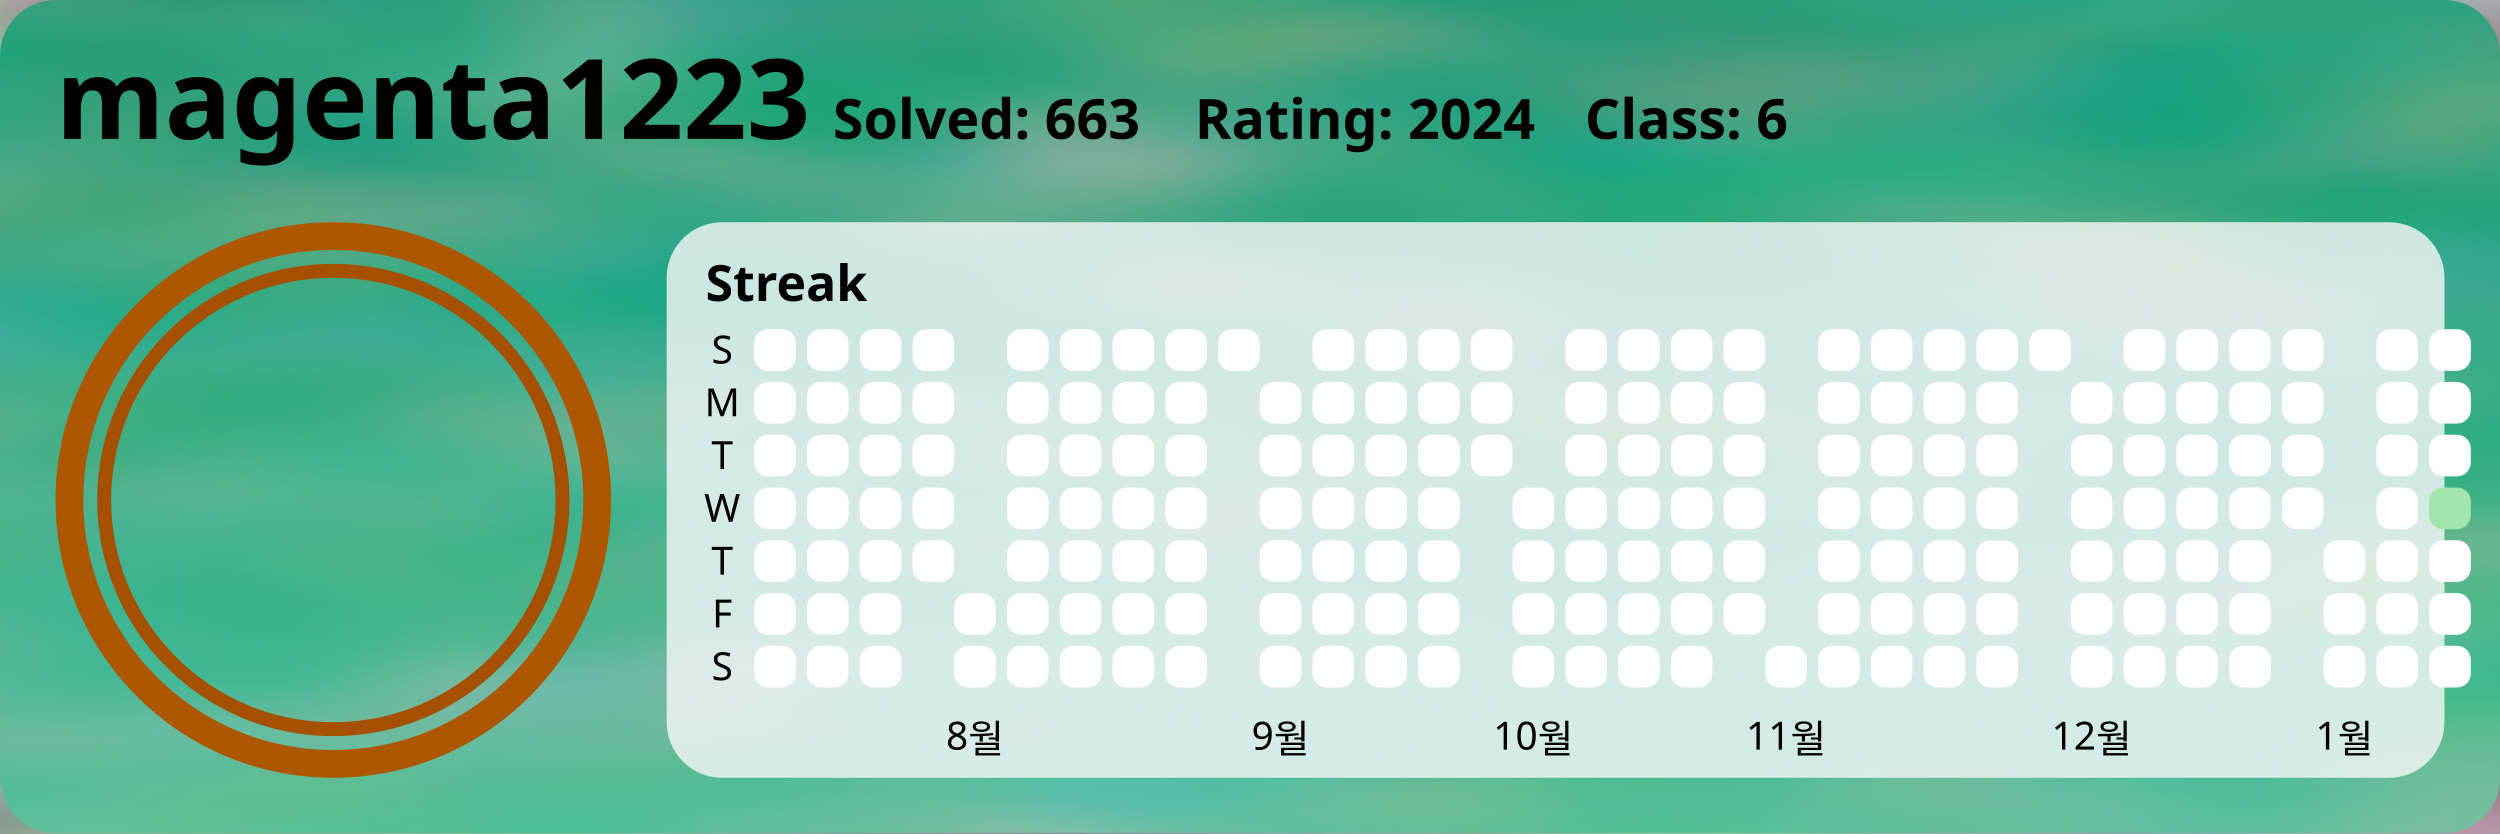
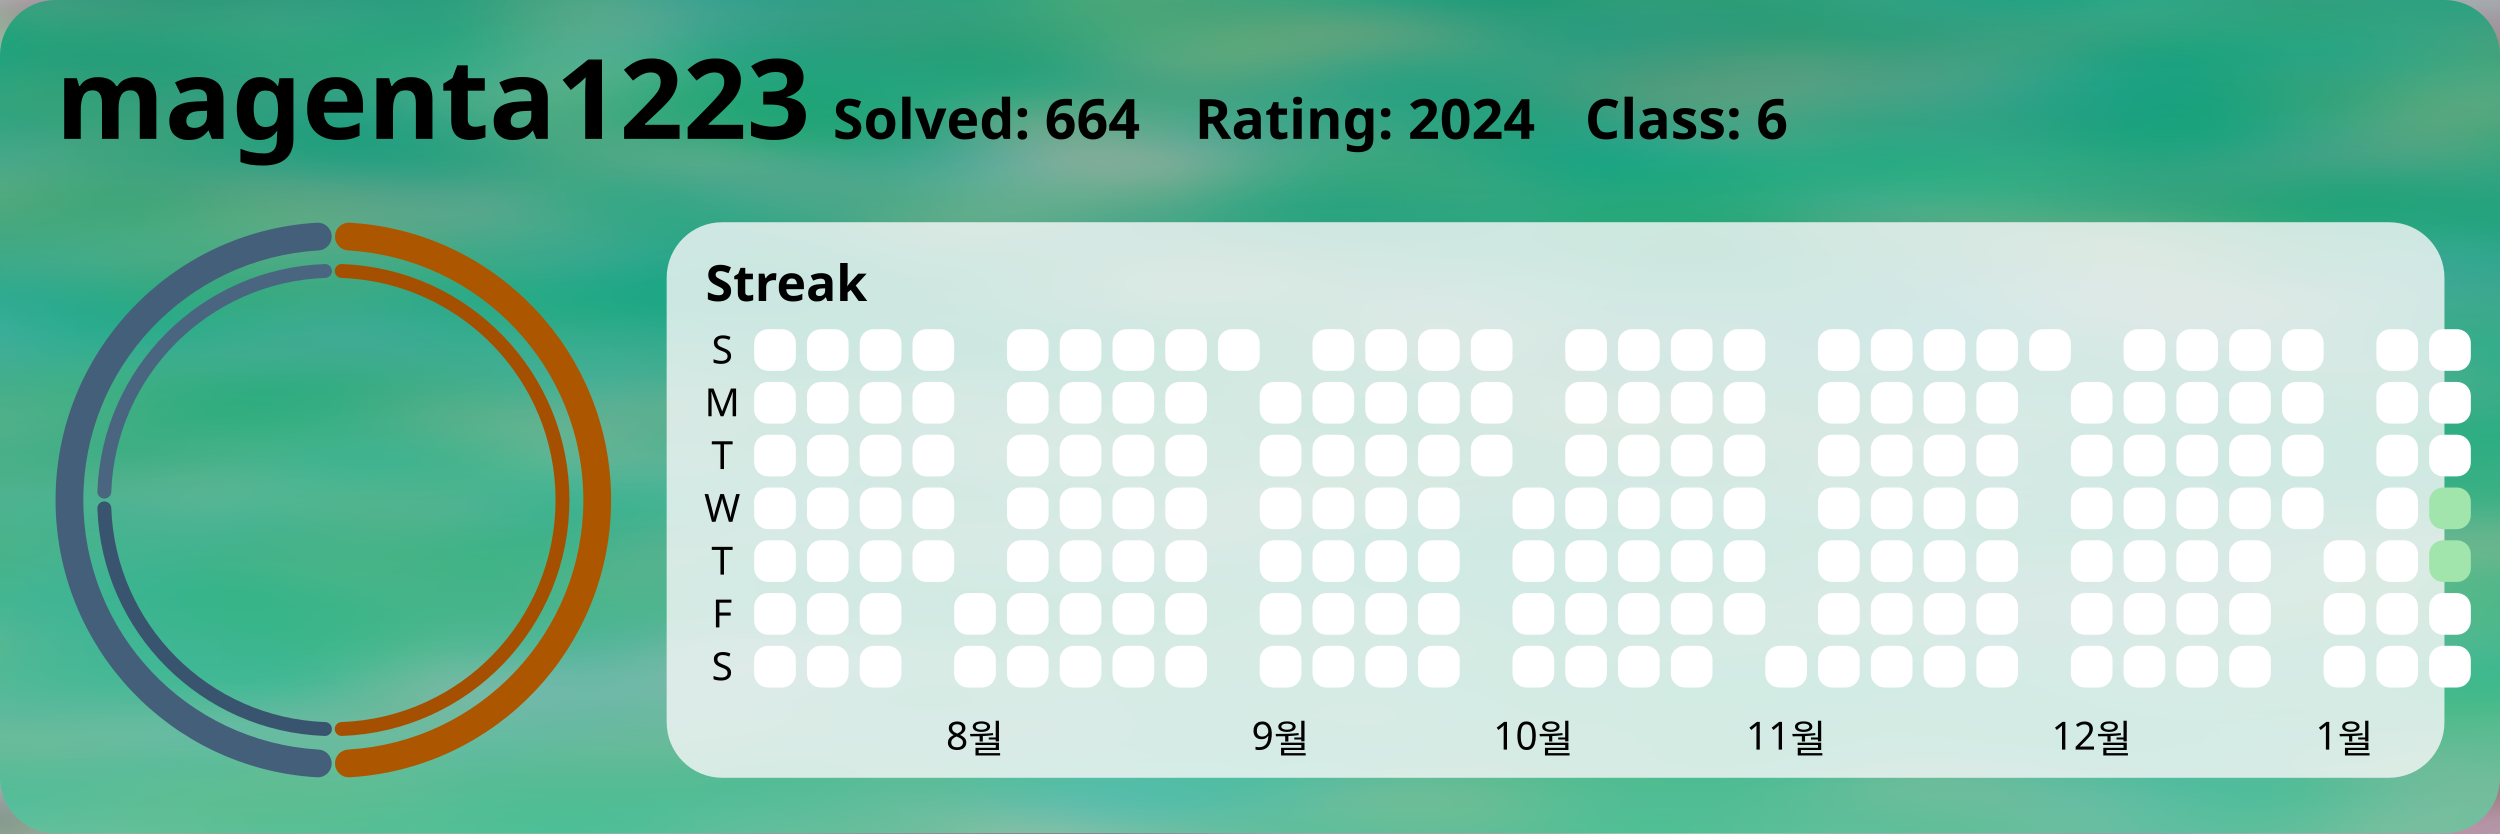
<svg xmlns="http://www.w3.org/2000/svg" id="svg" width="2700" height="900">
  <defs>
    <linearGradient id="ffflux-gradient" gradientTransform="rotate(360, 0.5, 0.5)" x1="50%" y1="0%" x2="50%" y2="100%">
      <stop id="stop1" stop-color="#00C78B" stop-opacity="1" offset="0%" />
      <stop id="stop2" stop-color="#51FDBD" stop-opacity="1" offset="100%" />
    </linearGradient>
    <filter id="ffflux-filter" x="-20%" y="-20%" width="140%" height="140%" filterUnits="objectBoundingBox" primitiveUnits="userSpaceOnUse" color-interpolation-filters="sRGB">
      <feTurbulence type="fractalNoise" baseFrequency="0.002 0.007" numOctaves="2" seed="2" stitchTiles="stitch" x="0%" y="0%" width="100%" height="100%" result="turbulence" />
      <feGaussianBlur stdDeviation="0 0" x="0%" y="0%" width="100%" height="100%" in="turbulence" edgeMode="duplicate" result="blur" />
      <feBlend mode="screen" x="0%" y="0%" width="100%" height="100%" in="SourceGraphic" in2="blur" result="blend" />
      <feComponentTransfer>
        <feFuncR type="linear" slope="0.75" />
        <feFuncG type="linear" slope="0.75" />
        <feFuncB type="linear" slope="0.75" />
      </feComponentTransfer>
    </filter>
  </defs>
  <rect width="2700" height="900" fill="url(#ffflux-gradient)" filter="url(#ffflux-filter)" rx="60" ry="60" />
  <text x="60" y="150" style="font-size: 120px; color: black; font-family: &quot;Noto Sans&quot;, sans-serif; font-weight: bold;">magenta1223</text>
-   <text x="899.531" y="150" style="font-size: 60px; color: black; font-family: &quot;Noto Sans&quot;, sans-serif; font-weight: bold;">Solved: 663</text>
+   <text x="899.531" y="150" style="font-size: 60px; color: black; font-family: &quot;Noto Sans&quot;, sans-serif; font-weight: bold;">Solved: 664</text>
  <text x="1290.359" y="150" style="font-size: 60px; color: black; font-family: &quot;Noto Sans&quot;, sans-serif; font-weight: bold;">Rating: 2024</text>
  <text x="1711.656" y="150" style="font-size: 60px; color: black; font-family: &quot;Noto Sans&quot;, sans-serif; font-weight: bold;">Class: 6</text>
  <g transform="translate(360,540)">
    <path d="M0,-255L0,-240Z" fill="#9D4900" />
-     <path d="M0,-255A255,255,0,1,1,0,255A255,255,0,1,1,0,-255M0,-240A240,240,0,1,0,0,240A240,240,0,1,0,0,-240Z" fill="#A54F00" />
-     <path d="M0,-255L0,-240Z" fill="#AD5600" />
-     <path d="M0,-255L0,-240Z" fill="#B55D0A" />
-     <path d="M0,-255L0,-240Z" fill="#C67739" />
-     <path d="M0,-255L0,-240Z" fill="#38546E" />
-     <path d="M0,-255L0,-240Z" fill="#3D5A74" />
-     <path d="M0,-255L0,-240Z" fill="#435F7A" />
-     <path d="M0,-255L0,-240Z" fill="#496580" />
+     <path d="M1.528,-247.335A7.5,7.5,0,0,1,9.302,-254.83A255,255,0,0,1,9.302,254.83A7.5,7.5,0,0,1,1.528,247.335L1.528,247.335A7.5,7.5,0,0,1,8.754,239.84A240,240,0,0,0,8.754,-239.84A7.5,7.5,0,0,1,1.528,-247.335Z" fill="#A54F00" />
+     <path d="M0,255L0,240Z" fill="#AD5600" />
+     <path d="M0,255L0,240Z" fill="#B55D0A" />
+     <path d="M0,255L0,240Z" fill="#C67739" />
+     <path d="M-1.528,247.335A7.5,7.5,0,0,1,-9.302,254.83A255,255,0,0,1,-254.83,9.302A7.5,7.5,0,0,1,-247.335,1.528L-247.335,1.528A7.5,7.5,0,0,1,-239.84,8.754A240,240,0,0,0,-8.754,239.84A7.5,7.5,0,0,1,-1.528,247.335Z" fill="#38546E" />
+     <path d="M-255,0L-240,0Z" fill="#3D5A74" />
+     <path d="M-255,0L-240,0Z" fill="#435F7A" />
+     <path d="M-247.335,-1.528A7.5,7.5,0,0,1,-254.83,-9.302A255,255,0,0,1,-9.302,-254.83A7.5,7.5,0,0,1,-1.528,-247.335L-1.528,-247.335A7.5,7.5,0,0,1,-8.754,-239.84A240,240,0,0,0,-239.84,-8.754A7.5,7.5,0,0,1,-247.335,-1.528Z" fill="#496580" />
    <path d="M0,-255L0,-240Z" fill="#4E6A86" />
    <path d="M0,-255L0,-240Z" fill="#D28500" />
    <path d="M0,-255L0,-240Z" fill="#DF8F00" />
    <path d="M0,-255L0,-240Z" fill="#EC9A00" />
    <path d="M0,-255L0,-240Z" fill="#F9A518" />
    <path d="M0,-255L0,-240Z" fill="#FFB028" />
    <path d="M0,-255L0,-240Z" fill="#00C78B" />
    <path d="M0,-255L0,-240Z" fill="#00D497" />
    <path d="M0,-255L0,-240Z" fill="#27E2A4" />
    <path d="M0,-255L0,-240Z" fill="#3EF0B1" />
    <path d="M0,-255L0,-240Z" fill="#51FDBD" />
    <path d="M0,-255L0,-240Z" fill="#009EE5" />
    <path d="M0,-255L0,-240Z" fill="#00A9F0" />
    <path d="M0,-255L0,-240Z" fill="#00B4FC" />
    <path d="M0,-255L0,-240Z" fill="#2BBFFF" />
    <path d="M0,-255L0,-240Z" fill="#41CAFF" />
    <path d="M0,-255L0,-240Z" fill="#E0004C" />
    <path d="M0,-255L0,-240Z" fill="#EA0053" />
    <path d="M0,-255L0,-240Z" fill="#F5005A" />
    <path d="M0,-255L0,-240Z" fill="#FF0062" />
    <path d="M0,-255L0,-240Z" fill="#CE3D38" />
-     <path d="M0,-300A300,300,0,1,1,0,300A300,300,0,1,1,0,-300M0,-270A270,270,0,1,0,0,270A270,270,0,1,0,0,-270Z" fill="#AD5600" />
-     <path d="M0,-300L0,-270Z" fill="#435F7A" />
+     <path d="M1.761,-284.507A15,15,0,0,1,17.643,-299.481A300,300,0,0,1,17.643,299.481A15,15,0,0,1,1.761,284.507L1.761,284.507A15,15,0,0,1,15.879,269.533A270,270,0,0,0,15.879,-269.533A15,15,0,0,1,1.761,-284.507Z" fill="#AD5600" />
+     <path d="M-1.761,284.507A15,15,0,0,1,-17.643,299.481A300,300,0,0,1,-17.643,-299.481A15,15,0,0,1,-1.761,-284.507L-1.761,-284.507A15,15,0,0,1,-15.879,-269.533A270,270,0,0,0,-15.879,269.533A15,15,0,0,1,-1.761,284.507Z" fill="#435F7A" />
    <path d="M0,-300L0,-270Z" fill="#EC9A00" />
    <path d="M0,-300L0,-270Z" fill="#27E2A4" />
    <path d="M0,-300L0,-270Z" fill="#00B4FC" />
    <path d="M0,-300L0,-270Z" fill="#F5005A" />
  </g>
  <rect transform="translate(720,240)" width="1920" height="600" rx="60" ry="60" style="fill: rgb(247, 248, 249); opacity: 0.8;" />
  <text transform="translate(720,240)" x="42" y="66" style="dominant-baseline: middle; font-size: 54px; color: black; font-family: &quot;Noto Sans&quot;, sans-serif; font-weight: bold;">Streak</text>
  <g transform="translate(780,378)">
    <text x="0" y="0" style="text-anchor: middle; dominant-baseline: middle; font-size: 42px; color: black; font-family: &quot;Noto Sans&quot;, sans-serif;">S</text>
    <text x="0" y="57" style="text-anchor: middle; dominant-baseline: middle; font-size: 42px; color: black; font-family: &quot;Noto Sans&quot;, sans-serif;">M</text>
    <text x="0" y="114" style="text-anchor: middle; dominant-baseline: middle; font-size: 42px; color: black; font-family: &quot;Noto Sans&quot;, sans-serif;">T</text>
    <text x="0" y="171" style="text-anchor: middle; dominant-baseline: middle; font-size: 42px; color: black; font-family: &quot;Noto Sans&quot;, sans-serif;">W</text>
    <text x="0" y="228" style="text-anchor: middle; dominant-baseline: middle; font-size: 42px; color: black; font-family: &quot;Noto Sans&quot;, sans-serif;">T</text>
    <text x="0" y="285" style="text-anchor: middle; dominant-baseline: middle; font-size: 42px; color: black; font-family: &quot;Noto Sans&quot;, sans-serif;">F</text>
    <text x="0" y="342" style="text-anchor: middle; dominant-baseline: middle; font-size: 42px; color: black; font-family: &quot;Noto Sans&quot;, sans-serif;">S</text>
    <rect rx="15" ry="15" width="45" height="45" fill="#FFFFFF" x="34.5" y="-22.5" />
    <rect rx="15" ry="15" width="45" height="45" fill="#FFFFFF" x="34.5" y="34.5" />
    <rect rx="15" ry="15" width="45" height="45" fill="#FFFFFF" x="34.5" y="91.5" />
    <rect rx="15" ry="15" width="45" height="45" fill="#FFFFFF" x="34.5" y="148.5" />
    <rect rx="15" ry="15" width="45" height="45" fill="#FFFFFF" x="34.5" y="205.5" />
    <rect rx="15" ry="15" width="45" height="45" fill="#FFFFFF" x="34.5" y="262.5" />
    <rect rx="15" ry="15" width="45" height="45" fill="#FFFFFF" x="34.5" y="319.5" />
    <rect rx="15" ry="15" width="45" height="45" fill="#FFFFFF" x="91.5" y="-22.5" />
    <rect rx="15" ry="15" width="45" height="45" fill="#FFFFFF" x="91.5" y="34.5" />
    <rect rx="15" ry="15" width="45" height="45" fill="#FFFFFF" x="91.5" y="91.5" />
    <rect rx="15" ry="15" width="45" height="45" fill="#FFFFFF" x="91.5" y="148.5" />
    <rect rx="15" ry="15" width="45" height="45" fill="#FFFFFF" x="91.5" y="205.5" />
    <rect rx="15" ry="15" width="45" height="45" fill="#FFFFFF" x="91.5" y="262.5" />
    <rect rx="15" ry="15" width="45" height="45" fill="#FFFFFF" x="91.5" y="319.5" />
    <rect rx="15" ry="15" width="45" height="45" fill="#FFFFFF" x="148.5" y="-22.5" />
    <rect rx="15" ry="15" width="45" height="45" fill="#FFFFFF" x="148.5" y="34.5" />
    <rect rx="15" ry="15" width="45" height="45" fill="#FFFFFF" x="148.5" y="91.5" />
    <rect rx="15" ry="15" width="45" height="45" fill="#FFFFFF" x="148.5" y="148.5" />
    <rect rx="15" ry="15" width="45" height="45" fill="#FFFFFF" x="148.5" y="205.5" />
    <rect rx="15" ry="15" width="45" height="45" fill="#FFFFFF" x="148.5" y="262.5" />
    <rect rx="15" ry="15" width="45" height="45" fill="#FFFFFF" x="148.5" y="319.5" />
    <rect rx="15" ry="15" width="45" height="45" fill="#FFFFFF" x="205.5" y="-22.5" />
    <rect rx="15" ry="15" width="45" height="45" fill="#FFFFFF" x="205.5" y="34.5" />
    <rect rx="15" ry="15" width="45" height="45" fill="#FFFFFF" x="205.5" y="91.5" />
    <rect rx="15" ry="15" width="45" height="45" fill="#FFFFFF" x="205.5" y="148.5" />
    <rect rx="15" ry="15" width="45" height="45" fill="#FFFFFF" x="205.5" y="205.5" />
    <rect rx="15" ry="15" width="45" height="45" fill="#FFFFFF" x="250.5" y="262.5" />
    <rect rx="15" ry="15" width="45" height="45" fill="#FFFFFF" x="250.5" y="319.5" />
    <text x="273" y="399" style="text-anchor: middle; dominant-baseline: hanging; font-size: 42px; color: black; font-family: &quot;Noto Sans&quot;, sans-serif;">8월</text>
    <rect rx="15" ry="15" width="45" height="45" fill="#FFFFFF" x="307.5" y="-22.5" />
    <rect rx="15" ry="15" width="45" height="45" fill="#FFFFFF" x="307.5" y="34.5" />
    <rect rx="15" ry="15" width="45" height="45" fill="#FFFFFF" x="307.5" y="91.5" />
    <rect rx="15" ry="15" width="45" height="45" fill="#FFFFFF" x="307.5" y="148.5" />
    <rect rx="15" ry="15" width="45" height="45" fill="#FFFFFF" x="307.5" y="205.5" />
    <rect rx="15" ry="15" width="45" height="45" fill="#FFFFFF" x="307.5" y="262.5" />
    <rect rx="15" ry="15" width="45" height="45" fill="#FFFFFF" x="307.5" y="319.5" />
    <rect rx="15" ry="15" width="45" height="45" fill="#FFFFFF" x="364.5" y="-22.5" />
    <rect rx="15" ry="15" width="45" height="45" fill="#FFFFFF" x="364.5" y="34.5" />
    <rect rx="15" ry="15" width="45" height="45" fill="#FFFFFF" x="364.5" y="91.5" />
    <rect rx="15" ry="15" width="45" height="45" fill="#FFFFFF" x="364.5" y="148.5" />
    <rect rx="15" ry="15" width="45" height="45" fill="#FFFFFF" x="364.5" y="205.5" />
    <rect rx="15" ry="15" width="45" height="45" fill="#FFFFFF" x="364.5" y="262.5" />
    <rect rx="15" ry="15" width="45" height="45" fill="#FFFFFF" x="364.5" y="319.5" />
    <rect rx="15" ry="15" width="45" height="45" fill="#FFFFFF" x="421.5" y="-22.5" />
    <rect rx="15" ry="15" width="45" height="45" fill="#FFFFFF" x="421.5" y="34.5" />
    <rect rx="15" ry="15" width="45" height="45" fill="#FFFFFF" x="421.5" y="91.5" />
    <rect rx="15" ry="15" width="45" height="45" fill="#FFFFFF" x="421.5" y="148.5" />
    <rect rx="15" ry="15" width="45" height="45" fill="#FFFFFF" x="421.5" y="205.5" />
    <rect rx="15" ry="15" width="45" height="45" fill="#FFFFFF" x="421.5" y="262.5" />
    <rect rx="15" ry="15" width="45" height="45" fill="#FFFFFF" x="421.5" y="319.5" />
    <rect rx="15" ry="15" width="45" height="45" fill="#FFFFFF" x="478.5" y="-22.5" />
    <rect rx="15" ry="15" width="45" height="45" fill="#FFFFFF" x="478.5" y="34.5" />
    <rect rx="15" ry="15" width="45" height="45" fill="#FFFFFF" x="478.5" y="91.5" />
    <rect rx="15" ry="15" width="45" height="45" fill="#FFFFFF" x="478.5" y="148.5" />
    <rect rx="15" ry="15" width="45" height="45" fill="#FFFFFF" x="478.5" y="205.5" />
    <rect rx="15" ry="15" width="45" height="45" fill="#FFFFFF" x="478.5" y="262.5" />
    <rect rx="15" ry="15" width="45" height="45" fill="#FFFFFF" x="478.5" y="319.5" />
    <rect rx="15" ry="15" width="45" height="45" fill="#FFFFFF" x="535.5" y="-22.5" />
    <rect rx="15" ry="15" width="45" height="45" fill="#FFFFFF" x="580.5" y="34.5" />
    <rect rx="15" ry="15" width="45" height="45" fill="#FFFFFF" x="580.5" y="91.5" />
    <rect rx="15" ry="15" width="45" height="45" fill="#FFFFFF" x="580.5" y="148.5" />
    <rect rx="15" ry="15" width="45" height="45" fill="#FFFFFF" x="580.5" y="205.5" />
    <rect rx="15" ry="15" width="45" height="45" fill="#FFFFFF" x="580.5" y="262.5" />
    <rect rx="15" ry="15" width="45" height="45" fill="#FFFFFF" x="580.5" y="319.5" />
    <text x="603" y="399" style="text-anchor: middle; dominant-baseline: hanging; font-size: 42px; color: black; font-family: &quot;Noto Sans&quot;, sans-serif;">9월</text>
    <rect rx="15" ry="15" width="45" height="45" fill="#FFFFFF" x="637.5" y="-22.5" />
    <rect rx="15" ry="15" width="45" height="45" fill="#FFFFFF" x="637.5" y="34.5" />
    <rect rx="15" ry="15" width="45" height="45" fill="#FFFFFF" x="637.5" y="91.5" />
    <rect rx="15" ry="15" width="45" height="45" fill="#FFFFFF" x="637.5" y="148.5" />
    <rect rx="15" ry="15" width="45" height="45" fill="#FFFFFF" x="637.5" y="205.5" />
    <rect rx="15" ry="15" width="45" height="45" fill="#FFFFFF" x="637.5" y="262.5" />
    <rect rx="15" ry="15" width="45" height="45" fill="#FFFFFF" x="637.5" y="319.5" />
    <rect rx="15" ry="15" width="45" height="45" fill="#FFFFFF" x="694.5" y="-22.5" />
    <rect rx="15" ry="15" width="45" height="45" fill="#FFFFFF" x="694.5" y="34.5" />
    <rect rx="15" ry="15" width="45" height="45" fill="#FFFFFF" x="694.5" y="91.5" />
    <rect rx="15" ry="15" width="45" height="45" fill="#FFFFFF" x="694.5" y="148.5" />
    <rect rx="15" ry="15" width="45" height="45" fill="#FFFFFF" x="694.5" y="205.5" />
    <rect rx="15" ry="15" width="45" height="45" fill="#FFFFFF" x="694.5" y="262.5" />
    <rect rx="15" ry="15" width="45" height="45" fill="#FFFFFF" x="694.5" y="319.5" />
    <rect rx="15" ry="15" width="45" height="45" fill="#FFFFFF" x="751.5" y="-22.5" />
    <rect rx="15" ry="15" width="45" height="45" fill="#FFFFFF" x="751.5" y="34.5" />
    <rect rx="15" ry="15" width="45" height="45" fill="#FFFFFF" x="751.5" y="91.5" />
    <rect rx="15" ry="15" width="45" height="45" fill="#FFFFFF" x="751.5" y="148.5" />
    <rect rx="15" ry="15" width="45" height="45" fill="#FFFFFF" x="751.5" y="205.5" />
    <rect rx="15" ry="15" width="45" height="45" fill="#FFFFFF" x="751.5" y="262.5" />
    <rect rx="15" ry="15" width="45" height="45" fill="#FFFFFF" x="751.5" y="319.5" />
    <rect rx="15" ry="15" width="45" height="45" fill="#FFFFFF" x="808.5" y="-22.5" />
    <rect rx="15" ry="15" width="45" height="45" fill="#FFFFFF" x="808.5" y="34.5" />
    <rect rx="15" ry="15" width="45" height="45" fill="#FFFFFF" x="808.5" y="91.5" />
    <rect rx="15" ry="15" width="45" height="45" fill="#FFFFFF" x="853.5" y="148.5" />
    <rect rx="15" ry="15" width="45" height="45" fill="#FFFFFF" x="853.5" y="205.5" />
    <rect rx="15" ry="15" width="45" height="45" fill="#FFFFFF" x="853.5" y="262.5" />
    <rect rx="15" ry="15" width="45" height="45" fill="#FFFFFF" x="853.5" y="319.5" />
    <text x="876" y="399" style="text-anchor: middle; dominant-baseline: hanging; font-size: 42px; color: black; font-family: &quot;Noto Sans&quot;, sans-serif;">10월</text>
    <rect rx="15" ry="15" width="45" height="45" fill="#FFFFFF" x="910.5" y="-22.5" />
    <rect rx="15" ry="15" width="45" height="45" fill="#FFFFFF" x="910.5" y="34.5" />
    <rect rx="15" ry="15" width="45" height="45" fill="#FFFFFF" x="910.5" y="91.5" />
    <rect rx="15" ry="15" width="45" height="45" fill="#FFFFFF" x="910.5" y="148.5" />
    <rect rx="15" ry="15" width="45" height="45" fill="#FFFFFF" x="910.5" y="205.5" />
    <rect rx="15" ry="15" width="45" height="45" fill="#FFFFFF" x="910.5" y="262.5" />
    <rect rx="15" ry="15" width="45" height="45" fill="#FFFFFF" x="910.5" y="319.5" />
    <rect rx="15" ry="15" width="45" height="45" fill="#FFFFFF" x="967.5" y="-22.5" />
    <rect rx="15" ry="15" width="45" height="45" fill="#FFFFFF" x="967.5" y="34.5" />
    <rect rx="15" ry="15" width="45" height="45" fill="#FFFFFF" x="967.5" y="91.5" />
    <rect rx="15" ry="15" width="45" height="45" fill="#FFFFFF" x="967.5" y="148.5" />
    <rect rx="15" ry="15" width="45" height="45" fill="#FFFFFF" x="967.5" y="205.5" />
    <rect rx="15" ry="15" width="45" height="45" fill="#FFFFFF" x="967.5" y="262.5" />
    <rect rx="15" ry="15" width="45" height="45" fill="#FFFFFF" x="967.5" y="319.5" />
    <rect rx="15" ry="15" width="45" height="45" fill="#FFFFFF" x="1024.5" y="-22.5" />
    <rect rx="15" ry="15" width="45" height="45" fill="#FFFFFF" x="1024.5" y="34.5" />
    <rect rx="15" ry="15" width="45" height="45" fill="#FFFFFF" x="1024.5" y="91.5" />
    <rect rx="15" ry="15" width="45" height="45" fill="#FFFFFF" x="1024.5" y="148.5" />
    <rect rx="15" ry="15" width="45" height="45" fill="#FFFFFF" x="1024.5" y="205.5" />
    <rect rx="15" ry="15" width="45" height="45" fill="#FFFFFF" x="1024.5" y="262.5" />
    <rect rx="15" ry="15" width="45" height="45" fill="#FFFFFF" x="1024.5" y="319.5" />
    <rect rx="15" ry="15" width="45" height="45" fill="#FFFFFF" x="1081.5" y="-22.5" />
    <rect rx="15" ry="15" width="45" height="45" fill="#FFFFFF" x="1081.5" y="34.5" />
    <rect rx="15" ry="15" width="45" height="45" fill="#FFFFFF" x="1081.5" y="91.5" />
    <rect rx="15" ry="15" width="45" height="45" fill="#FFFFFF" x="1081.5" y="148.5" />
    <rect rx="15" ry="15" width="45" height="45" fill="#FFFFFF" x="1081.5" y="205.5" />
    <rect rx="15" ry="15" width="45" height="45" fill="#FFFFFF" x="1081.5" y="262.5" />
    <rect rx="15" ry="15" width="45" height="45" fill="#FFFFFF" x="1126.5" y="319.5" />
    <text x="1149" y="399" style="text-anchor: middle; dominant-baseline: hanging; font-size: 42px; color: black; font-family: &quot;Noto Sans&quot;, sans-serif;">11월</text>
    <rect rx="15" ry="15" width="45" height="45" fill="#FFFFFF" x="1183.5" y="-22.5" />
    <rect rx="15" ry="15" width="45" height="45" fill="#FFFFFF" x="1183.5" y="34.5" />
    <rect rx="15" ry="15" width="45" height="45" fill="#FFFFFF" x="1183.5" y="91.5" />
    <rect rx="15" ry="15" width="45" height="45" fill="#FFFFFF" x="1183.5" y="148.5" />
    <rect rx="15" ry="15" width="45" height="45" fill="#FFFFFF" x="1183.5" y="205.5" />
    <rect rx="15" ry="15" width="45" height="45" fill="#FFFFFF" x="1183.5" y="262.5" />
    <rect rx="15" ry="15" width="45" height="45" fill="#FFFFFF" x="1183.5" y="319.5" />
    <rect rx="15" ry="15" width="45" height="45" fill="#FFFFFF" x="1240.5" y="-22.5" />
    <rect rx="15" ry="15" width="45" height="45" fill="#FFFFFF" x="1240.5" y="34.5" />
    <rect rx="15" ry="15" width="45" height="45" fill="#FFFFFF" x="1240.5" y="91.5" />
    <rect rx="15" ry="15" width="45" height="45" fill="#FFFFFF" x="1240.5" y="148.5" />
    <rect rx="15" ry="15" width="45" height="45" fill="#FFFFFF" x="1240.5" y="205.5" />
    <rect rx="15" ry="15" width="45" height="45" fill="#FFFFFF" x="1240.5" y="262.5" />
    <rect rx="15" ry="15" width="45" height="45" fill="#FFFFFF" x="1240.5" y="319.5" />
    <rect rx="15" ry="15" width="45" height="45" fill="#FFFFFF" x="1297.5" y="-22.5" />
    <rect rx="15" ry="15" width="45" height="45" fill="#FFFFFF" x="1297.5" y="34.5" />
    <rect rx="15" ry="15" width="45" height="45" fill="#FFFFFF" x="1297.5" y="91.5" />
    <rect rx="15" ry="15" width="45" height="45" fill="#FFFFFF" x="1297.5" y="148.5" />
    <rect rx="15" ry="15" width="45" height="45" fill="#FFFFFF" x="1297.5" y="205.5" />
    <rect rx="15" ry="15" width="45" height="45" fill="#FFFFFF" x="1297.5" y="262.5" />
    <rect rx="15" ry="15" width="45" height="45" fill="#FFFFFF" x="1297.5" y="319.5" />
    <rect rx="15" ry="15" width="45" height="45" fill="#FFFFFF" x="1354.5" y="-22.5" />
    <rect rx="15" ry="15" width="45" height="45" fill="#FFFFFF" x="1354.5" y="34.5" />
    <rect rx="15" ry="15" width="45" height="45" fill="#FFFFFF" x="1354.5" y="91.5" />
    <rect rx="15" ry="15" width="45" height="45" fill="#FFFFFF" x="1354.5" y="148.5" />
    <rect rx="15" ry="15" width="45" height="45" fill="#FFFFFF" x="1354.5" y="205.5" />
    <rect rx="15" ry="15" width="45" height="45" fill="#FFFFFF" x="1354.5" y="262.5" />
    <rect rx="15" ry="15" width="45" height="45" fill="#FFFFFF" x="1354.5" y="319.5" />
    <rect rx="15" ry="15" width="45" height="45" fill="#FFFFFF" x="1411.5" y="-22.5" />
    <rect rx="15" ry="15" width="45" height="45" fill="#FFFFFF" x="1456.5" y="34.5" />
    <rect rx="15" ry="15" width="45" height="45" fill="#FFFFFF" x="1456.5" y="91.5" />
    <rect rx="15" ry="15" width="45" height="45" fill="#FFFFFF" x="1456.5" y="148.5" />
    <rect rx="15" ry="15" width="45" height="45" fill="#FFFFFF" x="1456.5" y="205.5" />
    <rect rx="15" ry="15" width="45" height="45" fill="#FFFFFF" x="1456.5" y="262.5" />
    <rect rx="15" ry="15" width="45" height="45" fill="#FFFFFF" x="1456.5" y="319.5" />
    <text x="1479" y="399" style="text-anchor: middle; dominant-baseline: hanging; font-size: 42px; color: black; font-family: &quot;Noto Sans&quot;, sans-serif;">12월</text>
    <rect rx="15" ry="15" width="45" height="45" fill="#FFFFFF" x="1513.5" y="-22.5" />
    <rect rx="15" ry="15" width="45" height="45" fill="#FFFFFF" x="1513.5" y="34.5" />
    <rect rx="15" ry="15" width="45" height="45" fill="#FFFFFF" x="1513.5" y="91.5" />
    <rect rx="15" ry="15" width="45" height="45" fill="#FFFFFF" x="1513.5" y="148.5" />
    <rect rx="15" ry="15" width="45" height="45" fill="#FFFFFF" x="1513.5" y="205.5" />
    <rect rx="15" ry="15" width="45" height="45" fill="#FFFFFF" x="1513.5" y="262.5" />
    <rect rx="15" ry="15" width="45" height="45" fill="#FFFFFF" x="1513.5" y="319.5" />
    <rect rx="15" ry="15" width="45" height="45" fill="#FFFFFF" x="1570.5" y="-22.5" />
    <rect rx="15" ry="15" width="45" height="45" fill="#FFFFFF" x="1570.5" y="34.5" />
    <rect rx="15" ry="15" width="45" height="45" fill="#FFFFFF" x="1570.5" y="91.5" />
    <rect rx="15" ry="15" width="45" height="45" fill="#FFFFFF" x="1570.5" y="148.5" />
    <rect rx="15" ry="15" width="45" height="45" fill="#FFFFFF" x="1570.5" y="205.5" />
    <rect rx="15" ry="15" width="45" height="45" fill="#FFFFFF" x="1570.5" y="262.5" />
    <rect rx="15" ry="15" width="45" height="45" fill="#FFFFFF" x="1570.5" y="319.5" />
    <rect rx="15" ry="15" width="45" height="45" fill="#FFFFFF" x="1627.5" y="-22.5" />
    <rect rx="15" ry="15" width="45" height="45" fill="#FFFFFF" x="1627.5" y="34.5" />
    <rect rx="15" ry="15" width="45" height="45" fill="#FFFFFF" x="1627.5" y="91.5" />
    <rect rx="15" ry="15" width="45" height="45" fill="#FFFFFF" x="1627.5" y="148.5" />
    <rect rx="15" ry="15" width="45" height="45" fill="#FFFFFF" x="1627.5" y="205.5" />
    <rect rx="15" ry="15" width="45" height="45" fill="#FFFFFF" x="1627.5" y="262.5" />
    <rect rx="15" ry="15" width="45" height="45" fill="#FFFFFF" x="1627.5" y="319.5" />
    <rect rx="15" ry="15" width="45" height="45" fill="#FFFFFF" x="1684.5" y="-22.5" />
    <rect rx="15" ry="15" width="45" height="45" fill="#FFFFFF" x="1684.5" y="34.5" />
    <rect rx="15" ry="15" width="45" height="45" fill="#FFFFFF" x="1684.5" y="91.5" />
    <rect rx="15" ry="15" width="45" height="45" fill="#FFFFFF" x="1684.5" y="148.5" />
    <rect rx="15" ry="15" width="45" height="45" fill="#FFFFFF" x="1729.5" y="205.5" />
    <rect rx="15" ry="15" width="45" height="45" fill="#FFFFFF" x="1729.5" y="262.5" />
    <rect rx="15" ry="15" width="45" height="45" fill="#FFFFFF" x="1729.5" y="319.5" />
    <text x="1752" y="399" style="text-anchor: middle; dominant-baseline: hanging; font-size: 42px; color: black; font-family: &quot;Noto Sans&quot;, sans-serif;">1월</text>
    <rect rx="15" ry="15" width="45" height="45" fill="#FFFFFF" x="1786.5" y="-22.5" />
    <rect rx="15" ry="15" width="45" height="45" fill="#FFFFFF" x="1786.5" y="34.5" />
    <rect rx="15" ry="15" width="45" height="45" fill="#FFFFFF" x="1786.5" y="91.5" />
    <rect rx="15" ry="15" width="45" height="45" fill="#FFFFFF" x="1786.5" y="148.5" />
    <rect rx="15" ry="15" width="45" height="45" fill="#FFFFFF" x="1786.5" y="205.5" />
    <rect rx="15" ry="15" width="45" height="45" fill="#FFFFFF" x="1786.5" y="262.5" />
    <rect rx="15" ry="15" width="45" height="45" fill="#FFFFFF" x="1786.5" y="319.5" />
    <rect rx="15" ry="15" width="45" height="45" fill="#FFFFFF" x="1843.5" y="-22.5" />
    <rect rx="15" ry="15" width="45" height="45" fill="#FFFFFF" x="1843.5" y="34.5" />
    <rect rx="15" ry="15" width="45" height="45" fill="#FFFFFF" x="1843.5" y="91.5" />
    <rect rx="15" ry="15" width="45" height="45" fill="#A1E4AC" x="1843.5" y="148.5" />
-     <rect rx="15" ry="15" width="45" height="45" fill="#FFFFFF" x="1843.5" y="205.5" />
+     <rect rx="15" ry="15" width="45" height="45" fill="#A1E4AC" x="1843.5" y="205.5" />
    <rect rx="15" ry="15" width="45" height="45" fill="#FFFFFF" x="1843.5" y="262.5" />
    <rect rx="15" ry="15" width="45" height="45" fill="#FFFFFF" x="1843.5" y="319.5" />
  </g>
</svg>
